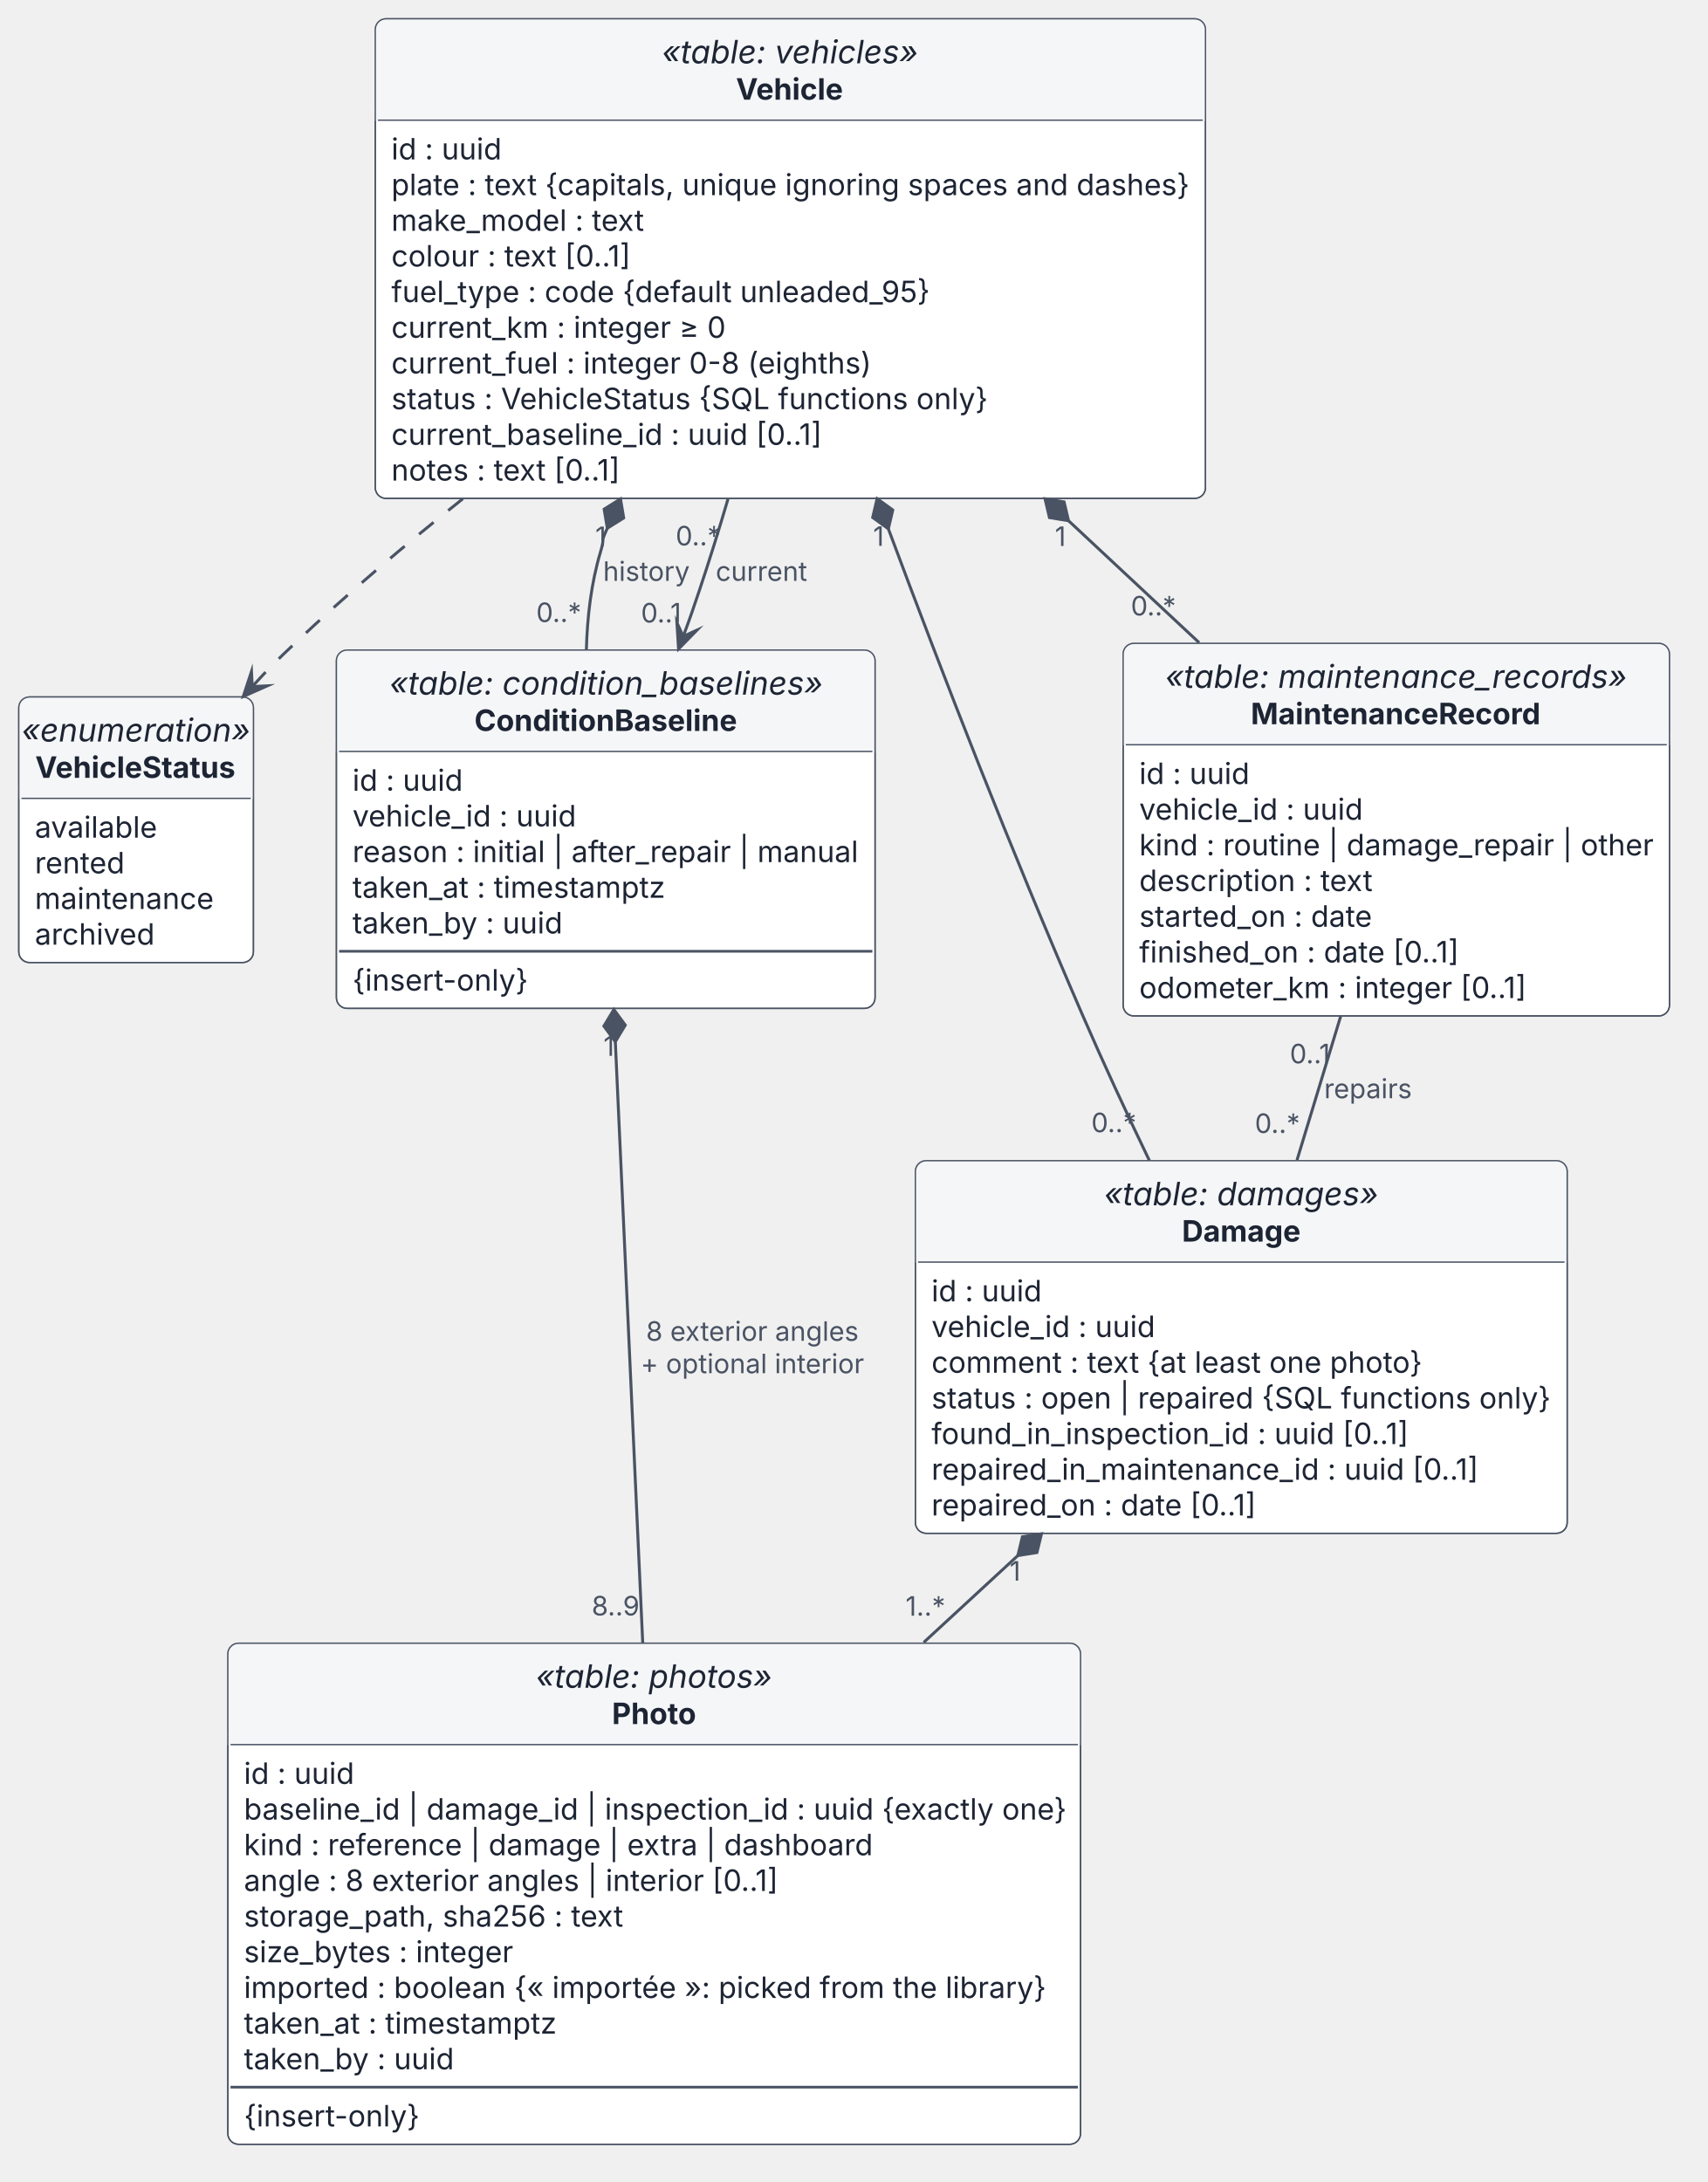
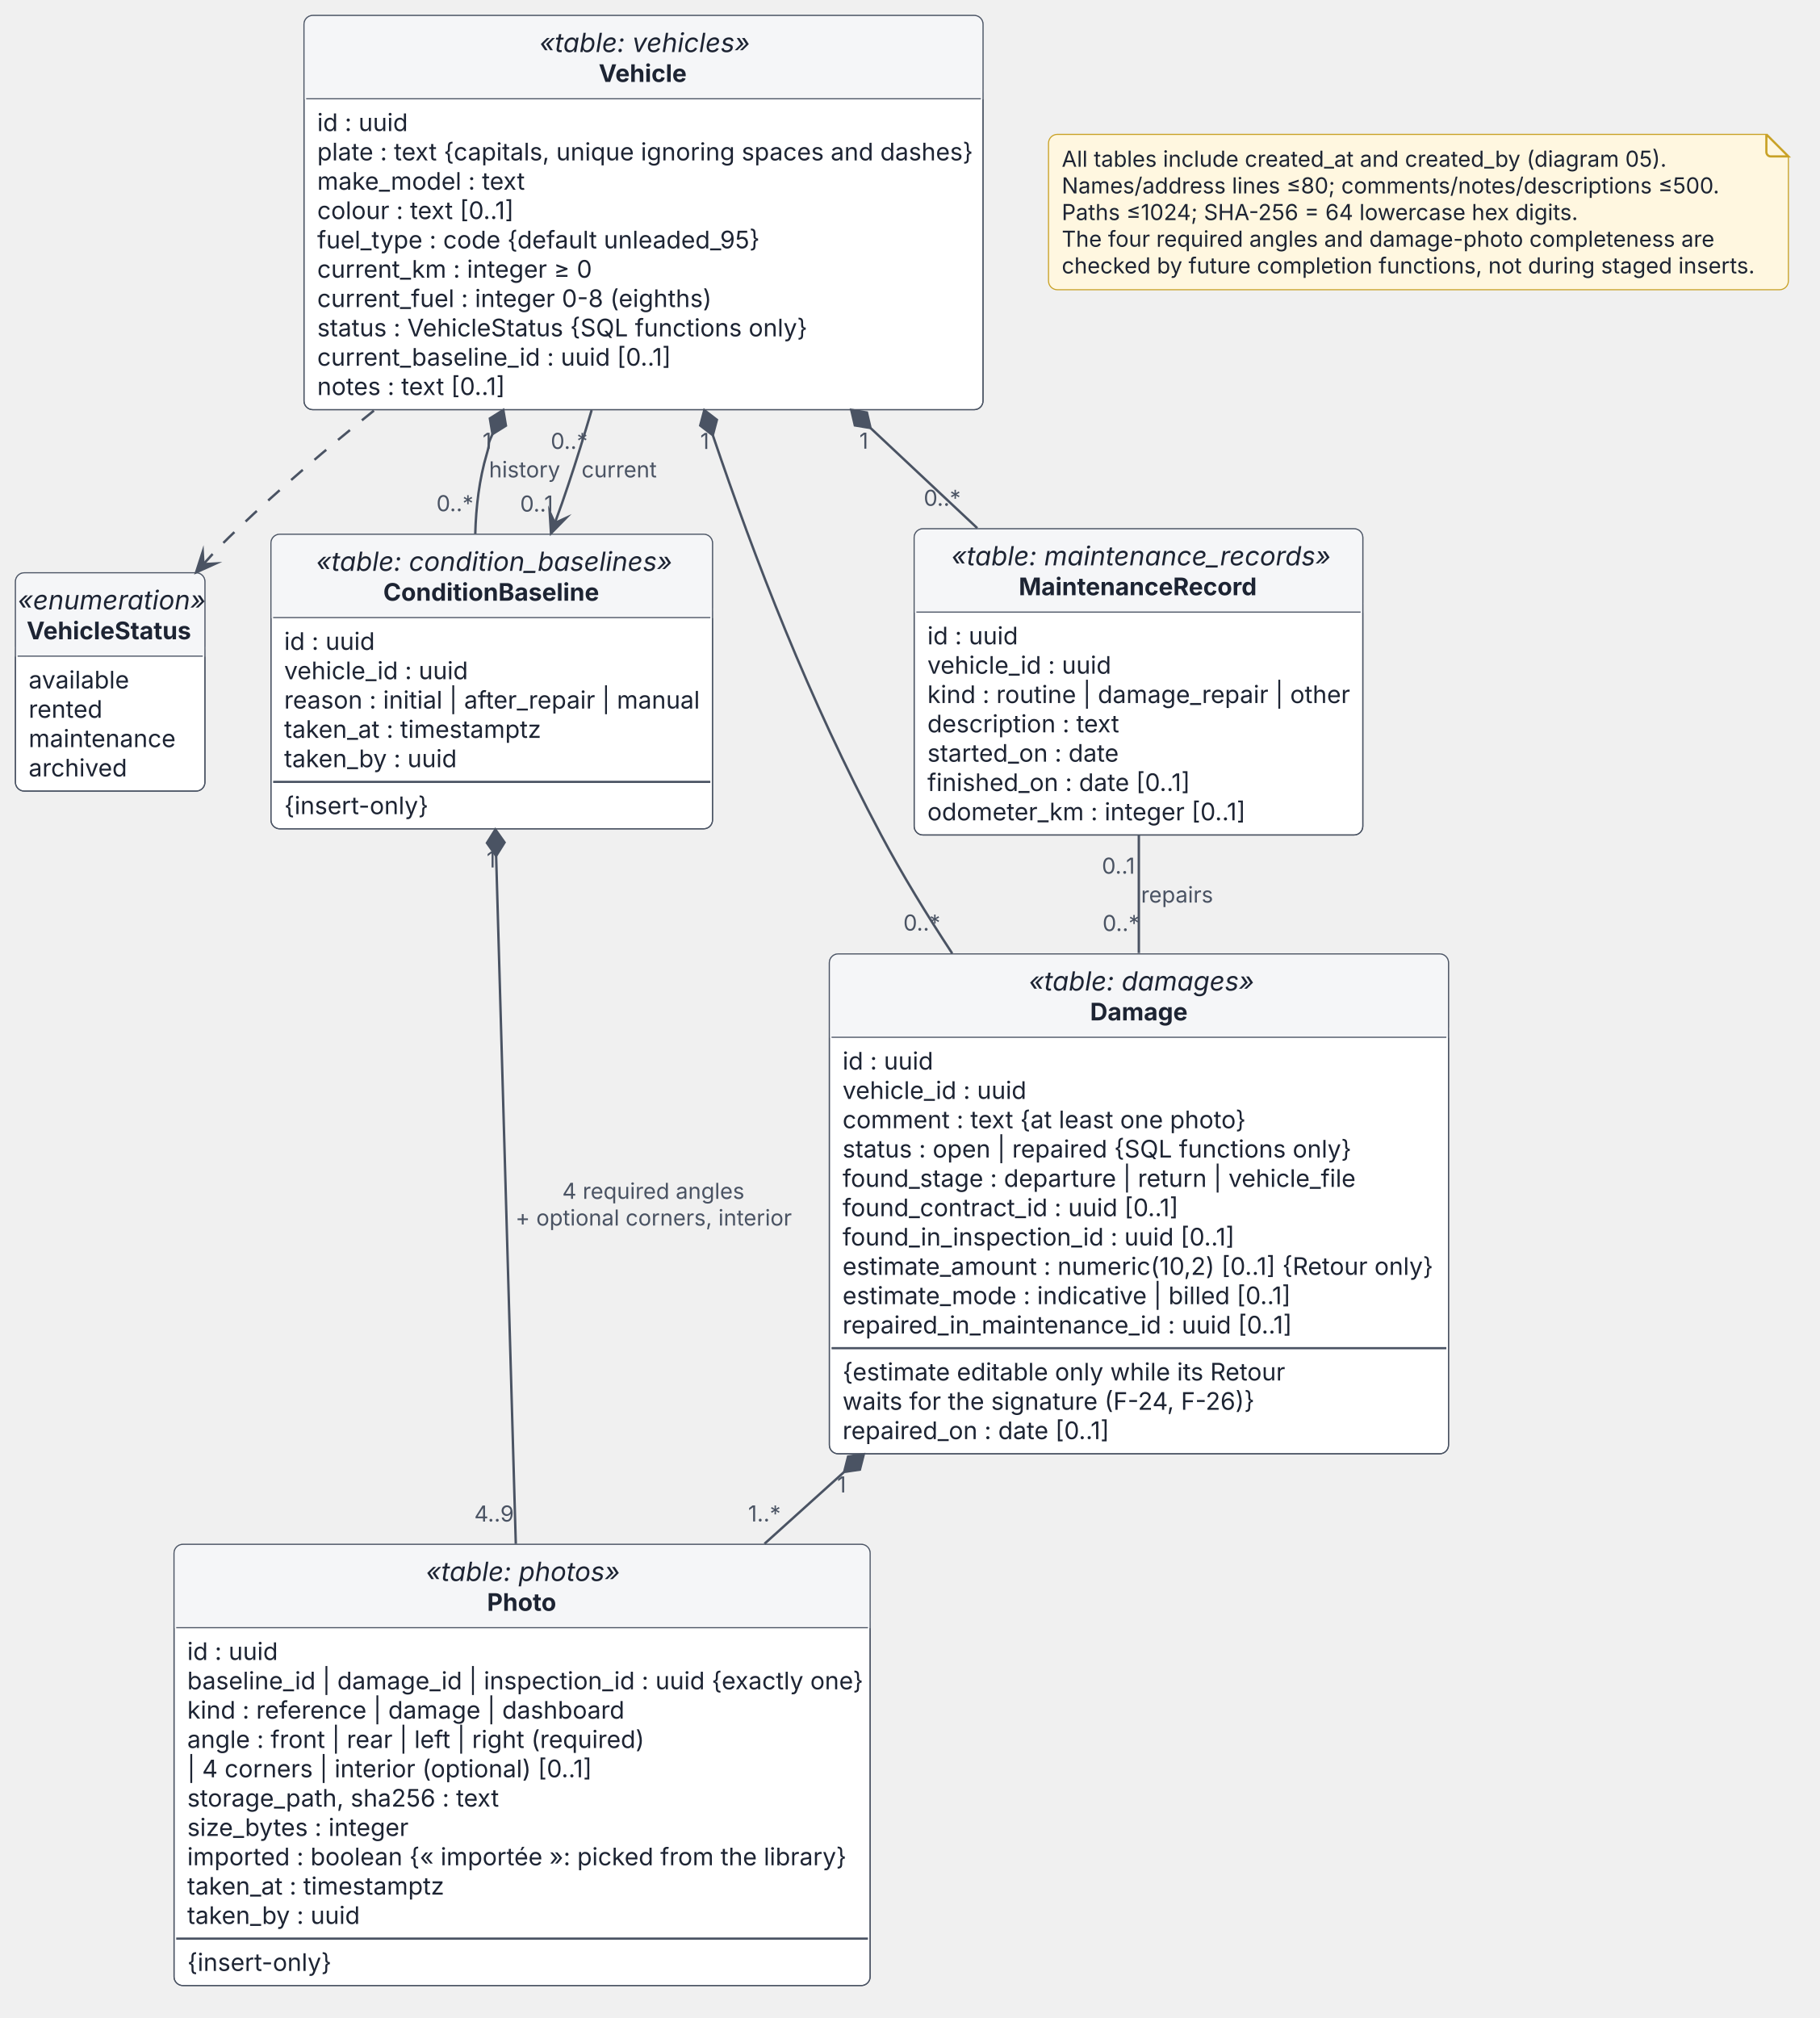
- <svg xmlns="http://www.w3.org/2000/svg" version="1.1" data-diagram-type="CLASS" style="width:637px;height:814px;background:#FFFFFF;" width="637px" height="814px" viewBox="0 0 637 814" zoomAndPan="magnify" preserveAspectRatio="none" contentStyleType="text/css">
+ <svg xmlns="http://www.w3.org/2000/svg" version="1.1" data-diagram-type="CLASS" style="width:826px;height:916px;background:#FFFFFF;" width="826px" height="916px" viewBox="0 0 826 916" zoomAndPan="magnify" preserveAspectRatio="none" contentStyleType="text/css">
  <defs />
  <g font-family="sans-serif" lengthAdjust="spacing">
    <g class="entity" data-qualified-name="VehicleStatus" id="ent0001" data-source-line="9">
-       <rect x="7" y="260" width="87.547" height="99.067" fill="#FFF" style="stroke:#4A5363;stroke-width:0.5;" rx="4" ry="4" />
-       <rect x="7" y="260" width="87.547" height="37.829" fill="#F5F6F8" style="stroke:#F5F6F8;stroke-width:0.5;" rx="4" ry="4" />
-       <rect x="7" y="293.829" width="87.547" height="4" fill="#F5F6F8" style="stroke:#F5F6F8;stroke-width:0.5;" />
-       <rect x="7" y="260" width="87.547" height="99.067" fill="none" style="stroke:#4A5363;stroke-width:0.5;" rx="4" ry="4" />
-       <text x="8" y="276.625" fill="#1D2433" font-size="12" textLength="85.547" font-style="italic" font-family="Inter">«enumeration»</text>
-       <text x="13.146" y="290.176" fill="#1D2433" font-size="11" textLength="75.254" font-weight="700" font-family="Inter">VehicleStatus</text>
-       <line x1="8" y1="297.829" x2="93.547" y2="297.829" style="stroke:#4A5363;stroke-width:0.5;" />
-       <text x="13" y="312.485" fill="#1D2433" font-size="11" textLength="45.853" font-family="Inter">available</text>
-       <text x="13" y="325.795" fill="#1D2433" font-size="11" textLength="33.8" font-family="Inter">rented</text>
-       <text x="13" y="339.104" fill="#1D2433" font-size="11" textLength="66.859" font-family="Inter">maintenance</text>
-       <text x="13" y="352.414" fill="#1D2433" font-size="11" textLength="45.101" font-family="Inter">archived</text>
+       <rect x="7" y="260" width="86.032" height="99.085" fill="#FFF" style="stroke:#4A5363;stroke-width:0.5;" rx="4" ry="4" />
+       <rect x="7" y="260" width="86.032" height="37.835" fill="#F5F6F8" style="stroke:#F5F6F8;stroke-width:0.5;" rx="4" ry="4" />
+       <rect x="7" y="293.835" width="86.032" height="4" fill="#F5F6F8" style="stroke:#F5F6F8;stroke-width:0.5;" />
+       <rect x="7" y="260" width="86.032" height="99.085" fill="none" style="stroke:#4A5363;stroke-width:0.5;" rx="4" ry="4" />
+       <text x="8" y="276.625" fill="#1D2433" font-size="12" textLength="84.032" font-style="italic" font-family="Inter">«enumeration»</text>
+       <text x="12.096" y="290.179" fill="#1D2433" font-size="11" textLength="75.84" font-weight="700" font-family="Inter">VehicleStatus</text>
+       <line x1="8" y1="297.835" x2="92.032" y2="297.835" style="stroke:#4A5363;stroke-width:0.5;" />
+       <text x="13" y="312.491" fill="#1D2433" font-size="11" textLength="45.797" font-family="Inter">available</text>
+       <text x="13" y="325.804" fill="#1D2433" font-size="11" textLength="34.172" font-family="Inter">rented</text>
+       <text x="13" y="339.116" fill="#1D2433" font-size="11" textLength="66.844" font-family="Inter">maintenance</text>
+       <text x="13" y="352.429" fill="#1D2433" font-size="11" textLength="44.906" font-family="Inter">archived</text>
    </g>
    <g class="entity" data-qualified-name="Vehicle" id="ent0002" data-source-line="16">
-       <rect x="140" y="7" width="309.725" height="178.925" fill="#FFF" style="stroke:#4A5363;stroke-width:0.5;" rx="4" ry="4" />
-       <rect x="140" y="7" width="309.725" height="37.829" fill="#F5F6F8" style="stroke:#F5F6F8;stroke-width:0.5;" rx="4" ry="4" />
-       <rect x="140" y="40.829" width="309.725" height="4" fill="#F5F6F8" style="stroke:#F5F6F8;stroke-width:0.5;" />
-       <rect x="140" y="7" width="309.725" height="178.925" fill="none" style="stroke:#4A5363;stroke-width:0.5;" rx="4" ry="4" />
-       <text x="246.886" y="23.625" fill="#1D2433" font-size="12" textLength="95.953" font-style="italic" font-family="Inter">«table: vehicles»</text>
-       <text x="274.563" y="37.176" fill="#1D2433" font-size="11" textLength="40.6" font-weight="700" font-family="Inter">Vehicle</text>
-       <line x1="141" y1="44.829" x2="448.725" y2="44.829" style="stroke:#4A5363;stroke-width:0.5;" />
-       <text x="146" y="59.485" fill="#1D2433" font-size="11" textLength="41.164" font-family="Inter">id : uuid</text>
-       <text x="146" y="72.795" fill="#1D2433" font-size="11" textLength="297.725" font-family="Inter">plate : text {capitals, unique ignoring spaces and dashes}</text>
-       <text x="146" y="86.104" fill="#1D2433" font-size="11" textLength="94.295" font-family="Inter">make_model : text</text>
-       <text x="146" y="99.414" fill="#1D2433" font-size="11" textLength="90.626" font-family="Inter">colour : text [0..1]</text>
-       <text x="146" y="112.724" fill="#1D2433" font-size="11" textLength="201.378" font-family="Inter">fuel_type : code {default unleaded_95}</text>
-       <text x="146" y="126.033" fill="#1D2433" font-size="11" textLength="124.507" font-family="Inter">current_km : integer ≥ 0</text>
-       <text x="146" y="139.343" fill="#1D2433" font-size="11" textLength="179.335" font-family="Inter">current_fuel : integer 0-8 (eighths)</text>
-       <text x="146" y="152.652" fill="#1D2433" font-size="11" textLength="222.933" font-family="Inter">status : VehicleStatus {SQL functions only}</text>
-       <text x="146" y="165.962" fill="#1D2433" font-size="11" textLength="161.02" font-family="Inter">current_baseline_id : uuid [0..1]</text>
-       <text x="146" y="179.271" fill="#1D2433" font-size="11" textLength="86.754" font-family="Inter">notes : text [0..1]</text>
+       <rect x="138" y="7" width="308.266" height="178.96" fill="#FFF" style="stroke:#4A5363;stroke-width:0.5;" rx="4" ry="4" />
+       <rect x="138" y="7" width="308.266" height="37.835" fill="#F5F6F8" style="stroke:#F5F6F8;stroke-width:0.5;" rx="4" ry="4" />
+       <rect x="138" y="40.835" width="308.266" height="4" fill="#F5F6F8" style="stroke:#F5F6F8;stroke-width:0.5;" />
+       <rect x="138" y="7" width="308.266" height="178.96" fill="none" style="stroke:#4A5363;stroke-width:0.5;" rx="4" ry="4" />
+       <text x="244.875" y="23.625" fill="#1D2433" font-size="12" textLength="94.515" font-style="italic" font-family="Inter">«table: vehicles»</text>
+       <text x="271.789" y="37.179" fill="#1D2433" font-size="11" textLength="40.688" font-weight="700" font-family="Inter">Vehicle</text>
+       <line x1="139" y1="44.835" x2="445.266" y2="44.835" style="stroke:#4A5363;stroke-width:0.5;" />
+       <text x="144" y="59.491" fill="#1D2433" font-size="11" textLength="40.875" font-family="Inter">id : uuid</text>
+       <text x="144" y="72.804" fill="#1D2433" font-size="11" textLength="296.266" font-family="Inter">plate : text {capitals, unique ignoring spaces and dashes}</text>
+       <text x="144" y="86.116" fill="#1D2433" font-size="11" textLength="94.656" font-family="Inter">make_model : text</text>
+       <text x="144" y="99.429" fill="#1D2433" font-size="11" textLength="91.031" font-family="Inter">colour : text [0..1]</text>
+       <text x="144" y="112.741" fill="#1D2433" font-size="11" textLength="199.922" font-family="Inter">fuel_type : code {default unleaded_95}</text>
+       <text x="144" y="126.054" fill="#1D2433" font-size="11" textLength="124.266" font-family="Inter">current_km : integer ≥ 0</text>
+       <text x="144" y="139.366" fill="#1D2433" font-size="11" textLength="179.125" font-family="Inter">current_fuel : integer 0-8 (eighths)</text>
+       <text x="144" y="152.679" fill="#1D2433" font-size="11" textLength="221.641" font-family="Inter">status : VehicleStatus {SQL functions only}</text>
+       <text x="144" y="165.991" fill="#1D2433" font-size="11" textLength="160.734" font-family="Inter">current_baseline_id : uuid [0..1]</text>
+       <text x="144" y="179.304" fill="#1D2433" font-size="11" textLength="87.828" font-family="Inter">notes : text [0..1]</text>
    </g>
    <g class="entity" data-qualified-name="ConditionBaseline" id="ent0003" data-source-line="29">
-       <rect x="125.5" y="242.5" width="200.955" height="133.687" fill="#FFF" style="stroke:#4A5363;stroke-width:0.5;" rx="4" ry="4" />
-       <rect x="125.5" y="242.5" width="200.955" height="37.829" fill="#F5F6F8" style="stroke:#F5F6F8;stroke-width:0.5;" rx="4" ry="4" />
-       <rect x="125.5" y="276.329" width="200.955" height="4" fill="#F5F6F8" style="stroke:#F5F6F8;stroke-width:0.5;" />
-       <rect x="125.5" y="242.5" width="200.955" height="133.687" fill="none" style="stroke:#4A5363;stroke-width:0.5;" rx="4" ry="4" />
-       <text x="145.259" y="259.125" fill="#1D2433" font-size="12" textLength="161.438" font-style="italic" font-family="Inter">«table: condition_baselines»</text>
-       <text x="176.982" y="272.676" fill="#1D2433" font-size="11" textLength="97.99" font-weight="700" font-family="Inter">ConditionBaseline</text>
-       <line x1="126.5" y1="280.329" x2="325.455" y2="280.329" style="stroke:#4A5363;stroke-width:0.5;" />
-       <text x="131.5" y="294.985" fill="#1D2433" font-size="11" textLength="41.164" font-family="Inter">id : uuid</text>
-       <text x="131.5" y="308.295" fill="#1D2433" font-size="11" textLength="83.306" font-family="Inter">vehicle_id : uuid</text>
-       <text x="131.5" y="321.604" fill="#1D2433" font-size="11" textLength="188.955" font-family="Inter">reason : initial | after_repair | manual</text>
-       <text x="131.5" y="334.914" fill="#1D2433" font-size="11" textLength="116.811" font-family="Inter">taken_at : timestamptz</text>
-       <text x="131.5" y="348.224" fill="#1D2433" font-size="11" textLength="78.423" font-family="Inter">taken_by : uuid</text>
-       <line x1="126.5" y1="354.877" x2="325.455" y2="354.877" style="stroke:#4A5363;stroke-width:1;" />
-       <text x="131.5" y="369.533" fill="#1D2433" font-size="11" textLength="65.5" font-family="Inter">{insert-only}</text>
+       <rect x="123" y="242.5" width="200.469" height="133.71" fill="#FFF" style="stroke:#4A5363;stroke-width:0.5;" rx="4" ry="4" />
+       <rect x="123" y="242.5" width="200.469" height="37.835" fill="#F5F6F8" style="stroke:#F5F6F8;stroke-width:0.5;" rx="4" ry="4" />
+       <rect x="123" y="276.335" width="200.469" height="4" fill="#F5F6F8" style="stroke:#F5F6F8;stroke-width:0.5;" />
+       <rect x="123" y="242.5" width="200.469" height="133.71" fill="none" style="stroke:#4A5363;stroke-width:0.5;" rx="4" ry="4" />
+       <text x="143.459" y="259.125" fill="#1D2433" font-size="12" textLength="159.55" font-style="italic" font-family="Inter">«table: condition_baselines»</text>
+       <text x="173.982" y="272.679" fill="#1D2433" font-size="11" textLength="98.504" font-weight="700" font-family="Inter">ConditionBaseline</text>
+       <line x1="124" y1="280.335" x2="322.469" y2="280.335" style="stroke:#4A5363;stroke-width:0.5;" />
+       <text x="129" y="294.991" fill="#1D2433" font-size="11" textLength="40.875" font-family="Inter">id : uuid</text>
+       <text x="129" y="308.304" fill="#1D2433" font-size="11" textLength="82.641" font-family="Inter">vehicle_id : uuid</text>
+       <text x="129" y="321.616" fill="#1D2433" font-size="11" textLength="188.469" font-family="Inter">reason : initial | after_repair | manual</text>
+       <text x="129" y="334.929" fill="#1D2433" font-size="11" textLength="118.172" font-family="Inter">taken_at : timestamptz</text>
+       <text x="129" y="348.241" fill="#1D2433" font-size="11" textLength="78.391" font-family="Inter">taken_by : uuid</text>
+       <line x1="124" y1="354.897" x2="322.469" y2="354.897" style="stroke:#4A5363;stroke-width:1;" />
+       <text x="129" y="369.554" fill="#1D2433" font-size="11" textLength="64.063" font-family="Inter">{insert-only}</text>
    </g>
    <g class="entity" data-qualified-name="Photo" id="ent0004" data-source-line="39">
-       <rect x="85" y="613" width="318.115" height="186.925" fill="#FFF" style="stroke:#4A5363;stroke-width:0.5;" rx="4" ry="4" />
-       <rect x="85" y="613" width="318.115" height="37.829" fill="#F5F6F8" style="stroke:#F5F6F8;stroke-width:0.5;" rx="4" ry="4" />
-       <rect x="85" y="646.829" width="318.115" height="4" fill="#F5F6F8" style="stroke:#F5F6F8;stroke-width:0.5;" />
-       <rect x="85" y="613" width="318.115" height="186.925" fill="none" style="stroke:#4A5363;stroke-width:0.5;" rx="4" ry="4" />
-       <text x="199.854" y="629.625" fill="#1D2433" font-size="12" textLength="88.406" font-style="italic" font-family="Inter">«table: photos»</text>
-       <text x="228.309" y="643.176" fill="#1D2433" font-size="11" textLength="31.496" font-weight="700" font-family="Inter">Photo</text>
-       <line x1="86" y1="650.829" x2="402.115" y2="650.829" style="stroke:#4A5363;stroke-width:0.5;" />
-       <text x="91" y="665.485" fill="#1D2433" font-size="11" textLength="41.164" font-family="Inter">id : uuid</text>
-       <text x="91" y="678.795" fill="#1D2433" font-size="11" textLength="306.115" font-family="Inter">baseline_id | damage_id | inspection_id : uuid {exactly one}</text>
-       <text x="91" y="692.104" fill="#1D2433" font-size="11" textLength="235.442" font-family="Inter">kind : reference | damage | extra | dashboard</text>
-       <text x="91" y="705.414" fill="#1D2433" font-size="11" textLength="200.557" font-family="Inter">angle : 8 exterior angles | interior [0..1]</text>
-       <text x="91" y="718.724" fill="#1D2433" font-size="11" textLength="141.448" font-family="Inter">storage_path, sha256 : text</text>
-       <text x="91" y="732.033" fill="#1D2433" font-size="11" textLength="100.542" font-family="Inter">size_bytes : integer</text>
-       <text x="91" y="745.343" fill="#1D2433" font-size="11" textLength="299.304" font-family="Inter">imported : boolean {« importée »: picked from the library}</text>
-       <text x="91" y="758.652" fill="#1D2433" font-size="11" textLength="116.811" font-family="Inter">taken_at : timestamptz</text>
-       <text x="91" y="771.962" fill="#1D2433" font-size="11" textLength="78.423" font-family="Inter">taken_by : uuid</text>
-       <line x1="86" y1="778.615" x2="402.115" y2="778.615" style="stroke:#4A5363;stroke-width:1;" />
-       <text x="91" y="793.271" fill="#1D2433" font-size="11" textLength="65.5" font-family="Inter">{insert-only}</text>
+       <rect x="79" y="701" width="316.016" height="200.272" fill="#FFF" style="stroke:#4A5363;stroke-width:0.5;" rx="4" ry="4" />
+       <rect x="79" y="701" width="316.016" height="37.835" fill="#F5F6F8" style="stroke:#F5F6F8;stroke-width:0.5;" rx="4" ry="4" />
+       <rect x="79" y="734.835" width="316.016" height="4" fill="#F5F6F8" style="stroke:#F5F6F8;stroke-width:0.5;" />
+       <rect x="79" y="701" width="316.016" height="200.272" fill="none" style="stroke:#4A5363;stroke-width:0.5;" rx="4" ry="4" />
+       <text x="193.292" y="717.625" fill="#1D2433" font-size="12" textLength="87.432" font-style="italic" font-family="Inter">«table: photos»</text>
+       <text x="221.125" y="731.179" fill="#1D2433" font-size="11" textLength="31.766" font-weight="700" font-family="Inter">Photo</text>
+       <line x1="80" y1="738.835" x2="394.016" y2="738.835" style="stroke:#4A5363;stroke-width:0.5;" />
+       <text x="85" y="753.491" fill="#1D2433" font-size="11" textLength="40.875" font-family="Inter">id : uuid</text>
+       <text x="85" y="766.804" fill="#1D2433" font-size="11" textLength="304.016" font-family="Inter">baseline_id | damage_id | inspection_id : uuid {exactly one}</text>
+       <text x="85" y="780.116" fill="#1D2433" font-size="11" textLength="198.703" font-family="Inter">kind : reference | damage | dashboard</text>
+       <text x="85" y="793.429" fill="#1D2433" font-size="11" textLength="208.266" font-family="Inter">angle : front | rear | left | right (required)</text>
+       <text x="85" y="806.741" fill="#1D2433" font-size="11" textLength="184.781" font-family="Inter">| 4 corners | interior (optional) [0..1]</text>
+       <text x="85" y="820.054" fill="#1D2433" font-size="11" textLength="142.484" font-family="Inter">storage_path, sha256 : text</text>
+       <text x="85" y="833.366" fill="#1D2433" font-size="11" textLength="100.672" font-family="Inter">size_bytes : integer</text>
+       <text x="85" y="846.679" fill="#1D2433" font-size="11" textLength="296.797" font-family="Inter">imported : boolean {« importée »: picked from the library}</text>
+       <text x="85" y="859.991" fill="#1D2433" font-size="11" textLength="118.172" font-family="Inter">taken_at : timestamptz</text>
+       <text x="85" y="873.304" fill="#1D2433" font-size="11" textLength="78.391" font-family="Inter">taken_by : uuid</text>
+       <line x1="80" y1="879.96" x2="394.016" y2="879.96" style="stroke:#4A5363;stroke-width:1;" />
+       <text x="85" y="894.616" fill="#1D2433" font-size="11" textLength="64.063" font-family="Inter">{insert-only}</text>
    </g>
-     <g class="entity" data-qualified-name="Damage" id="ent0005" data-source-line="53">
-       <rect x="341.5" y="433" width="243.167" height="138.996" fill="#FFF" style="stroke:#4A5363;stroke-width:0.5;" rx="4" ry="4" />
-       <rect x="341.5" y="433" width="243.167" height="37.829" fill="#F5F6F8" style="stroke:#F5F6F8;stroke-width:0.5;" rx="4" ry="4" />
-       <rect x="341.5" y="466.829" width="243.167" height="4" fill="#F5F6F8" style="stroke:#F5F6F8;stroke-width:0.5;" />
-       <rect x="341.5" y="433" width="243.167" height="138.996" fill="none" style="stroke:#4A5363;stroke-width:0.5;" rx="4" ry="4" />
-       <text x="411.843" y="449.625" fill="#1D2433" font-size="12" textLength="102.48" font-style="italic" font-family="Inter">«table: damages»</text>
-       <text x="440.954" y="463.176" fill="#1D2433" font-size="11" textLength="44.258" font-weight="700" font-family="Inter">Damage</text>
-       <line x1="342.5" y1="470.829" x2="583.667" y2="470.829" style="stroke:#4A5363;stroke-width:0.5;" />
-       <text x="347.5" y="485.485" fill="#1D2433" font-size="11" textLength="41.164" font-family="Inter">id : uuid</text>
-       <text x="347.5" y="498.795" fill="#1D2433" font-size="11" textLength="83.306" font-family="Inter">vehicle_id : uuid</text>
-       <text x="347.5" y="512.104" fill="#1D2433" font-size="11" textLength="183.358" font-family="Inter">comment : text {at least one photo}</text>
-       <text x="347.5" y="525.414" fill="#1D2433" font-size="11" textLength="231.167" font-family="Inter">status : open | repaired {SQL functions only}</text>
-       <text x="347.5" y="538.724" fill="#1D2433" font-size="11" textLength="178.412" font-family="Inter">found_in_inspection_id : uuid [0..1]</text>
-       <text x="347.5" y="552.033" fill="#1D2433" font-size="11" textLength="204.526" font-family="Inter">repaired_in_maintenance_id : uuid [0..1]</text>
-       <text x="347.5" y="565.343" fill="#1D2433" font-size="11" textLength="122.681" font-family="Inter">repaired_on : date [0..1]</text>
+     <g class="entity" data-qualified-name="Damage" id="ent0005" data-source-line="54">
+       <rect x="376.5" y="433" width="281.094" height="226.897" fill="#FFF" style="stroke:#4A5363;stroke-width:0.5;" rx="4" ry="4" />
+       <rect x="376.5" y="433" width="281.094" height="37.835" fill="#F5F6F8" style="stroke:#F5F6F8;stroke-width:0.5;" rx="4" ry="4" />
+       <rect x="376.5" y="466.835" width="281.094" height="4" fill="#F5F6F8" style="stroke:#F5F6F8;stroke-width:0.5;" />
+       <rect x="376.5" y="433" width="281.094" height="226.897" fill="none" style="stroke:#4A5363;stroke-width:0.5;" rx="4" ry="4" />
+       <text x="467.007" y="449.625" fill="#1D2433" font-size="12" textLength="100.08" font-style="italic" font-family="Inter">«table: damages»</text>
+       <text x="494.879" y="463.179" fill="#1D2433" font-size="11" textLength="44.336" font-weight="700" font-family="Inter">Damage</text>
+       <line x1="377.5" y1="470.835" x2="656.594" y2="470.835" style="stroke:#4A5363;stroke-width:0.5;" />
+       <text x="382.5" y="485.491" fill="#1D2433" font-size="11" textLength="40.875" font-family="Inter">id : uuid</text>
+       <text x="382.5" y="498.804" fill="#1D2433" font-size="11" textLength="82.641" font-family="Inter">vehicle_id : uuid</text>
+       <text x="382.5" y="512.116" fill="#1D2433" font-size="11" textLength="183.484" font-family="Inter">comment : text {at least one photo}</text>
+       <text x="382.5" y="525.429" fill="#1D2433" font-size="11" textLength="229.406" font-family="Inter">status : open | repaired {SQL functions only}</text>
+       <text x="382.5" y="538.741" fill="#1D2433" font-size="11" textLength="232.906" font-family="Inter">found_stage : departure | return | vehicle_file</text>
+       <text x="382.5" y="552.054" fill="#1D2433" font-size="11" textLength="153.688" font-family="Inter">found_contract_id : uuid [0..1]</text>
+       <text x="382.5" y="565.366" fill="#1D2433" font-size="11" textLength="177.781" font-family="Inter">found_in_inspection_id : uuid [0..1]</text>
+       <text x="382.5" y="578.679" fill="#1D2433" font-size="11" textLength="269.094" font-family="Inter">estimate_amount : numeric(10,2) [0..1] {Retour only}</text>
+       <text x="382.5" y="591.991" fill="#1D2433" font-size="11" textLength="205.234" font-family="Inter">estimate_mode : indicative | billed [0..1]</text>
+       <text x="382.5" y="605.304" fill="#1D2433" font-size="11" textLength="204.125" font-family="Inter">repaired_in_maintenance_id : uuid [0..1]</text>
+       <line x1="377.5" y1="611.96" x2="656.594" y2="611.96" style="stroke:#4A5363;stroke-width:1;" />
+       <text x="382.5" y="626.616" fill="#1D2433" font-size="11" textLength="201.922" font-family="Inter">{estimate editable only while its Retour</text>
+       <text x="382.5" y="639.929" fill="#1D2433" font-size="11" textLength="188.391" font-family="Inter">waits for the signature (F-24, F-26)}</text>
+       <text x="382.5" y="653.241" fill="#1D2433" font-size="11" textLength="123.078" font-family="Inter">repaired_on : date [0..1]</text>
    </g>
-     <g class="entity" data-qualified-name="MaintenanceRecord" id="ent0006" data-source-line="63">
-       <rect x="419" y="240" width="203.823" height="138.996" fill="#FFF" style="stroke:#4A5363;stroke-width:0.5;" rx="4" ry="4" />
-       <rect x="419" y="240" width="203.823" height="37.829" fill="#F5F6F8" style="stroke:#F5F6F8;stroke-width:0.5;" rx="4" ry="4" />
-       <rect x="419" y="273.829" width="203.823" height="4" fill="#F5F6F8" style="stroke:#F5F6F8;stroke-width:0.5;" />
-       <rect x="419" y="240" width="203.823" height="138.996" fill="none" style="stroke:#4A5363;stroke-width:0.5;" rx="4" ry="4" />
-       <text x="434.653" y="256.625" fill="#1D2433" font-size="12" textLength="172.518" font-style="italic" font-family="Inter">«table: maintenance_records»</text>
-       <text x="466.631" y="270.176" fill="#1D2433" font-size="11" textLength="108.561" font-weight="700" font-family="Inter">MaintenanceRecord</text>
-       <line x1="420" y1="277.829" x2="621.823" y2="277.829" style="stroke:#4A5363;stroke-width:0.5;" />
-       <text x="425" y="292.485" fill="#1D2433" font-size="11" textLength="41.164" font-family="Inter">id : uuid</text>
-       <text x="425" y="305.795" fill="#1D2433" font-size="11" textLength="83.306" font-family="Inter">vehicle_id : uuid</text>
-       <text x="425" y="319.104" fill="#1D2433" font-size="11" textLength="191.823" font-family="Inter">kind : routine | damage_repair | other</text>
-       <text x="425" y="332.414" fill="#1D2433" font-size="11" textLength="87.108" font-family="Inter">description : text</text>
-       <text x="425" y="345.724" fill="#1D2433" font-size="11" textLength="86.861" font-family="Inter">started_on : date</text>
-       <text x="425" y="359.033" fill="#1D2433" font-size="11" textLength="120.619" font-family="Inter">finished_on : date [0..1]</text>
-       <text x="425" y="372.343" fill="#1D2433" font-size="11" textLength="145.519" font-family="Inter">odometer_km : integer [0..1]</text>
+     <g class="entity" data-qualified-name="MaintenanceRecord" id="ent0006" data-source-line="71">
+       <rect x="415" y="240" width="203.688" height="139.022" fill="#FFF" style="stroke:#4A5363;stroke-width:0.5;" rx="4" ry="4" />
+       <rect x="415" y="240" width="203.688" height="37.835" fill="#F5F6F8" style="stroke:#F5F6F8;stroke-width:0.5;" rx="4" ry="4" />
+       <rect x="415" y="273.835" width="203.688" height="4" fill="#F5F6F8" style="stroke:#F5F6F8;stroke-width:0.5;" />
+       <rect x="415" y="240" width="203.688" height="139.022" fill="none" style="stroke:#4A5363;stroke-width:0.5;" rx="4" ry="4" />
+       <text x="431.844" y="256.625" fill="#1D2433" font-size="12" textLength="169.999" font-style="italic" font-family="Inter">«table: maintenance_records»</text>
+       <text x="462.488" y="270.179" fill="#1D2433" font-size="11" textLength="108.711" font-weight="700" font-family="Inter">MaintenanceRecord</text>
+       <line x1="416" y1="277.835" x2="617.688" y2="277.835" style="stroke:#4A5363;stroke-width:0.5;" />
+       <text x="421" y="292.491" fill="#1D2433" font-size="11" textLength="40.875" font-family="Inter">id : uuid</text>
+       <text x="421" y="305.804" fill="#1D2433" font-size="11" textLength="82.641" font-family="Inter">vehicle_id : uuid</text>
+       <text x="421" y="319.116" fill="#1D2433" font-size="11" textLength="191.688" font-family="Inter">kind : routine | damage_repair | other</text>
+       <text x="421" y="332.429" fill="#1D2433" font-size="11" textLength="87.703" font-family="Inter">description : text</text>
+       <text x="421" y="345.741" fill="#1D2433" font-size="11" textLength="87.906" font-family="Inter">started_on : date</text>
+       <text x="421" y="359.054" fill="#1D2433" font-size="11" textLength="120.844" font-family="Inter">finished_on : date [0..1]</text>
+       <text x="421" y="372.366" fill="#1D2433" font-size="11" textLength="145.922" font-family="Inter">odometer_km : integer [0..1]</text>
    </g>
-     <g class="link" data-entity-1="ent0002" data-entity-2="ent0003" id="lnk7" data-source-line="73" data-link-type="composition">
-       <path d="M226.57,197.055 C223.63,203.595 225.99,199.31 224,206 C220.57,217.51 219.08,230.08 218.76,242.35" style="stroke:#4A5363;stroke-width:1.1;" fill="none" id="Vehicle-backto-ConditionBaseline" codeLine="73" />
-       <polygon points="231.49,186.11,225.382,189.942,226.57,197.055,232.678,193.223,231.49,186.11" fill="#4A5363" style="stroke:#4A5363;stroke-width:1.1;stroke-linejoin:miter;stroke-miterlimit:10;" />
-       <text x="225" y="216.688" fill="#4A5363" font-size="10" textLength="32.266" font-family="Inter">history</text>
-       <text x="222.079" y="203.722" fill="#4A5363" font-size="10" font-family="Inter">1</text>
-       <text x="200.045" y="232.059" fill="#4A5363" font-size="10" textLength="17.08" font-family="Inter">0..*</text>
+     <g class="entity" data-qualified-name="Constraints" id="ent0015" data-source-line="90">
+       <path d="M476,65 L476,127.513 A4,4 0 0 0 480,131.513 L807.882,131.513 A4,4 0 0 0 811.882,127.513 L811.882,71 L801.882,61 L480,61 A4,4 0 0 0 476,65" style="stroke:#C9A227;stroke-width:0.5;" fill="#FFF7E0" />
+       <path d="M801.882,61 L801.882,69 A2,2 0 0 0 803.882,71 L811.882,71 L801.882,61" style="stroke:#C9A227;stroke-width:1;" fill="#FFF7E0" />
+       <text x="482" y="75.688" fill="#1D2433" font-size="10" textLength="275.477" font-family="Inter">All tables include created_at and created_by (diagram 05).</text>
+       <text x="482" y="87.79" fill="#1D2433" font-size="10" textLength="298.361" font-family="Inter">Names/address lines ≤80; comments/notes/descriptions ≤500.</text>
+       <text x="482" y="99.893" fill="#1D2433" font-size="10" textLength="236.044" font-family="Inter">Paths ≤1024; SHA-256 = 64 lowercase hex digits.</text>
+       <text x="482" y="111.996" fill="#1D2433" font-size="10" textLength="296.813" font-family="Inter">The four required angles and damage-photo completeness are</text>
+       <text x="482" y="124.098" fill="#1D2433" font-size="10" textLength="314.882" font-family="Inter">checked by future completion functions, not during staged inserts.</text>
    </g>
-     <g class="link" data-entity-1="ent0002" data-entity-2="ent0003" id="lnk8" data-source-line="74" data-link-type="dependency">
-       <path d="M271.59,186.16 C268.22,197.6 264.65,209.12 261,220 C258.58,227.21 257.645,229.994 254.885,237.404" style="stroke:#4A5363;stroke-width:1.1;" fill="none" id="Vehicle-to-ConditionBaseline" codeLine="74" />
-       <polygon points="253.14,242.09,260.03,235.052,254.885,237.404,252.533,232.26,253.14,242.09" fill="#4A5363" style="stroke:#4A5363;stroke-width:1.1;stroke-linejoin:miter;stroke-miterlimit:10;" />
-       <text x="267" y="216.688" fill="#4A5363" font-size="10" textLength="34.165" font-family="Inter">current</text>
-       <text x="252.061" y="203.477" fill="#4A5363" font-size="10" textLength="17.08" font-family="Inter">0..*</text>
-       <text x="239.123" y="232.228" fill="#4A5363" font-size="10" textLength="16.138" font-family="Inter">0..1</text>
+     <g class="link" data-entity-1="ent0002" data-entity-2="ent0003" id="lnk7" data-source-line="81" data-link-type="composition">
+       <path d="M223.57,197.055 C220.63,203.595 222.99,199.31 221,206 C217.57,217.51 216.08,230.08 215.76,242.35" style="stroke:#4A5363;stroke-width:1.1;" fill="none" id="Vehicle-backto-ConditionBaseline" codeLine="81" />
+       <polygon points="228.49,186.11,222.382,189.942,223.57,197.055,229.678,193.223,228.49,186.11" fill="#4A5363" style="stroke:#4A5363;stroke-width:1.1;stroke-linejoin:miter;stroke-miterlimit:10;" />
+       <text x="222" y="216.688" fill="#4A5363" font-size="10" textLength="32.402" font-family="Inter">history</text>
+       <text x="219.081" y="203.721" fill="#4A5363" font-size="10" font-family="Inter">1</text>
+       <text x="198.109" y="232.058" fill="#4A5363" font-size="10" textLength="16.762" font-family="Inter">0..*</text>
    </g>
-     <g class="link" data-entity-1="ent0003" data-entity-2="ent0004" id="lnk9" data-source-line="75" data-link-type="composition">
-       <path d="M229.557,388.598 C232.507,453.278 236.48,540.38 239.78,612.89" style="stroke:#4A5363;stroke-width:1.1;" fill="none" id="ConditionBaseline-backto-Photo" codeLine="75" />
-       <polygon points="229.01,376.61,225.288,382.786,229.557,388.598,233.279,382.422,229.01,376.61" fill="#4A5363" style="stroke:#4A5363;stroke-width:1.1;stroke-linejoin:miter;stroke-miterlimit:10;" />
-       <text x="241.019" y="500.188" fill="#4A5363" font-size="10" textLength="79.336" font-family="Inter">8 exterior angles</text>
-       <text x="239" y="512.287" fill="#4A5363" font-size="10" textLength="83.374" font-family="Inter">+ optional interior</text>
-       <text x="225.12" y="393.858" fill="#4A5363" font-size="10" font-family="Inter">1</text>
-       <text x="220.728" y="602.647" fill="#4A5363" font-size="10" textLength="18.149" font-family="Inter">8..9</text>
+     <g class="link" data-entity-1="ent0002" data-entity-2="ent0003" id="lnk8" data-source-line="82" data-link-type="dependency">
+       <path d="M268.59,186.16 C265.22,197.6 261.65,209.12 258,220 C255.58,227.21 254.645,229.994 251.885,237.404" style="stroke:#4A5363;stroke-width:1.1;" fill="none" id="Vehicle-to-ConditionBaseline" codeLine="82" />
+       <polygon points="250.14,242.09,257.03,235.052,251.885,237.404,249.533,232.26,250.14,242.09" fill="#4A5363" style="stroke:#4A5363;stroke-width:1.1;stroke-linejoin:miter;stroke-miterlimit:10;" />
+       <text x="264" y="216.688" fill="#4A5363" font-size="10" textLength="34.149" font-family="Inter">current</text>
+       <text x="250.009" y="203.776" fill="#4A5363" font-size="10" textLength="16.762" font-family="Inter">0..*</text>
+       <text x="236.111" y="232.228" fill="#4A5363" font-size="10" textLength="16.407" font-family="Inter">0..1</text>
    </g>
-     <g class="link" data-entity-1="ent0002" data-entity-2="ent0005" id="lnk10" data-source-line="76" data-link-type="composition">
-       <path d="M331.414,197.273 C352.234,253.083 376.32,315.17 404,379 C411.65,396.65 420.41,415.48 428.8,432.95" style="stroke:#4A5363;stroke-width:1.1;" fill="none" id="Vehicle-backto-Damage" codeLine="76" />
-       <polygon points="327.22,186.03,325.569,193.05,331.414,197.273,333.065,190.253,327.22,186.03" fill="#4A5363" style="stroke:#4A5363;stroke-width:1.1;stroke-linejoin:miter;stroke-miterlimit:10;" />
-       <text x="325.737" y="203.636" fill="#4A5363" font-size="10" font-family="Inter">1</text>
-       <text x="407.125" y="422.38" fill="#4A5363" font-size="10" textLength="17.08" font-family="Inter">0..*</text>
+     <g class="link" data-entity-1="ent0003" data-entity-2="ent0004" id="lnk9" data-source-line="83" data-link-type="composition">
+       <path d="M225.232,388.515 C227.612,471.885 231.4,604.12 234.16,700.78" style="stroke:#4A5363;stroke-width:1.1;" fill="none" id="ConditionBaseline-backto-Photo" codeLine="83" />
+       <polygon points="224.89,376.52,221.063,382.632,225.232,388.515,229.06,382.403,224.89,376.52" fill="#4A5363" style="stroke:#4A5363;stroke-width:1.1;stroke-linejoin:miter;stroke-miterlimit:10;" />
+       <text x="255.229" y="544.188" fill="#4A5363" font-size="10" textLength="82.63" font-family="Inter">4 required angles</text>
+       <text x="234" y="556.29" fill="#4A5363" font-size="10" textLength="125.089" font-family="Inter">+ optional corners, interior</text>
+       <text x="220.888" y="393.758" fill="#4A5363" font-size="10" font-family="Inter">1</text>
+       <text x="215.296" y="690.661" fill="#4A5363" font-size="10" textLength="18.168" font-family="Inter">4..9</text>
    </g>
-     <g class="link" data-entity-1="ent0005" data-entity-2="ent0004" id="lnk11" data-source-line="77" data-link-type="composition">
-       <path d="M379.729,580.305 C365.589,593.345 359.41,599.05 344.62,612.69" style="stroke:#4A5363;stroke-width:1.1;" fill="none" id="Damage-backto-Photo" codeLine="77" />
-       <polygon points="388.55,572.17,381.428,573.297,379.729,580.305,386.851,579.178,388.55,572.17" fill="#4A5363" style="stroke:#4A5363;stroke-width:1.1;stroke-linejoin:miter;stroke-miterlimit:10;" />
-       <text x="376.661" y="589.666" fill="#4A5363" font-size="10" font-family="Inter">1</text>
-       <text x="337.816" y="602.742" fill="#4A5363" font-size="10" textLength="14.839" font-family="Inter">1..*</text>
+     <g class="link" data-entity-1="ent0002" data-entity-2="ent0005" id="lnk10" data-source-line="84" data-link-type="composition">
+       <path d="M323.597,197.543 C342.837,254.233 367.02,317.09 400,379 C409.55,396.93 420.71,415.2 432.28,432.77" style="stroke:#4A5363;stroke-width:1.1;" fill="none" id="Vehicle-backto-Damage" codeLine="84" />
+       <polygon points="319.74,186.18,317.881,193.147,323.597,197.543,325.456,190.576,319.74,186.18" fill="#4A5363" style="stroke:#4A5363;stroke-width:1.1;stroke-linejoin:miter;stroke-miterlimit:10;" />
+       <text x="317.887" y="203.797" fill="#4A5363" font-size="10" font-family="Inter">1</text>
+       <text x="410.073" y="422.42" fill="#4A5363" font-size="10" textLength="16.762" font-family="Inter">0..*</text>
    </g>
-     <g class="link" data-entity-1="ent0002" data-entity-2="ent0006" id="lnk12" data-source-line="78" data-link-type="composition">
-       <path d="M398.633,194.258 C417.843,212.188 428.99,222.6 447.34,239.73" style="stroke:#4A5363;stroke-width:1.1;" fill="none" id="Vehicle-backto-MaintenanceRecord" codeLine="78" />
-       <polygon points="389.86,186.07,391.517,193.088,398.633,194.258,396.976,187.24,389.86,186.07" fill="#4A5363" style="stroke:#4A5363;stroke-width:1.1;stroke-linejoin:miter;stroke-miterlimit:10;" />
-       <text x="393.564" y="203.679" fill="#4A5363" font-size="10" font-family="Inter">1</text>
-       <text x="421.88" y="229.609" fill="#4A5363" font-size="10" textLength="17.08" font-family="Inter">0..*</text>
+     <g class="link" data-entity-1="ent0005" data-entity-2="ent0004" id="lnk11" data-source-line="85" data-link-type="composition">
+       <path d="M383.237,668.125 C368.217,681.665 361.87,687.39 347.08,700.73" style="stroke:#4A5363;stroke-width:1.1;" fill="none" id="Damage-backto-Photo" codeLine="85" />
+       <polygon points="392.15,660.09,385.015,661.136,383.237,668.125,390.372,667.078,392.15,660.09" fill="#4A5363" style="stroke:#4A5363;stroke-width:1.1;stroke-linejoin:miter;stroke-miterlimit:10;" />
+       <text x="380.041" y="677.446" fill="#4A5363" font-size="10" font-family="Inter">1</text>
+       <text x="339.618" y="690.607" fill="#4A5363" font-size="10" textLength="15.157" font-family="Inter">1..*</text>
    </g>
-     <g class="link" data-entity-1="ent0006" data-entity-2="ent0005" id="lnk13" data-source-line="79" data-link-type="association">
-       <path d="M500.14,379.19 C494.85,396.62 489.16,415.35 483.87,432.78" style="stroke:#4A5363;stroke-width:1.1;" fill="none" id="MaintenanceRecord-Damage" codeLine="79" />
-       <text x="494" y="409.688" fill="#4A5363" font-size="10" textLength="32.798" font-family="Inter">repairs</text>
-       <text x="481.18" y="396.688" fill="#4A5363" font-size="10" textLength="16.138" font-family="Inter">0..1</text>
-       <text x="468.141" y="422.664" fill="#4A5363" font-size="10" textLength="17.08" font-family="Inter">0..*</text>
+     <g class="link" data-entity-1="ent0002" data-entity-2="ent0006" id="lnk12" data-source-line="86" data-link-type="composition">
+       <path d="M395.193,194.279 C414.313,212.209 425.4,222.6 443.66,239.73" style="stroke:#4A5363;stroke-width:1.1;" fill="none" id="Vehicle-backto-MaintenanceRecord" codeLine="86" />
+       <polygon points="386.44,186.07,388.08,193.092,395.193,194.279,393.553,187.256,386.44,186.07" fill="#4A5363" style="stroke:#4A5363;stroke-width:1.1;stroke-linejoin:miter;stroke-miterlimit:10;" />
+       <text x="390.111" y="203.678" fill="#4A5363" font-size="10" font-family="Inter">1</text>
+       <text x="419.327" y="229.608" fill="#4A5363" font-size="10" textLength="16.762" font-family="Inter">0..*</text>
    </g>
-     <g class="link" data-entity-1="ent0002" data-entity-2="ent0001" id="lnk14" data-source-line="80" data-link-type="dependency">
-       <path d="M172.66,186.07 C151.14,203.22 129.43,221.6 110,240 C103.5,246.15 100.326,249.253 94.106,256.123" style="stroke:#4A5363;stroke-width:1.1;stroke-dasharray:7,7;" fill="none" id="Vehicle-to-VehicleStatus" codeLine="80" />
-       <polygon points="90.75,259.83,99.756,255.843,94.106,256.123,93.825,250.474,90.75,259.83" fill="#4A5363" style="stroke:#4A5363;stroke-width:1.1;stroke-linejoin:miter;stroke-miterlimit:10;" />
+     <g class="link" data-entity-1="ent0006" data-entity-2="ent0005" id="lnk13" data-source-line="87" data-link-type="association">
+       <path d="M517,379.1 C517,395.9 517,414.32 517,432.6" style="stroke:#4A5363;stroke-width:1.1;" fill="none" id="MaintenanceRecord-Damage" codeLine="87" />
+       <text x="518" y="409.688" fill="#4A5363" font-size="10" textLength="32.6" font-family="Inter">repairs</text>
+       <text x="500.212" y="396.588" fill="#4A5363" font-size="10" textLength="16.407" font-family="Inter">0..1</text>
+       <text x="500.509" y="422.613" fill="#4A5363" font-size="10" textLength="16.762" font-family="Inter">0..*</text>
+     </g>
+     <g class="link" data-entity-1="ent0002" data-entity-2="ent0001" id="lnk14" data-source-line="88" data-link-type="dependency">
+       <path d="M169.73,186.39 C148.5,203.43 127.12,221.7 108,240 C101.58,246.14 98.482,249.222 92.352,256.082" style="stroke:#4A5363;stroke-width:1.1;stroke-dasharray:7,7;" fill="none" id="Vehicle-to-VehicleStatus" codeLine="88" />
+       <polygon points="89.02,259.81,98,255.764,92.352,256.082,92.034,250.434,89.02,259.81" fill="#4A5363" style="stroke:#4A5363;stroke-width:1.1;stroke-linejoin:miter;stroke-miterlimit:10;" />
    </g>
  </g>
</svg>
